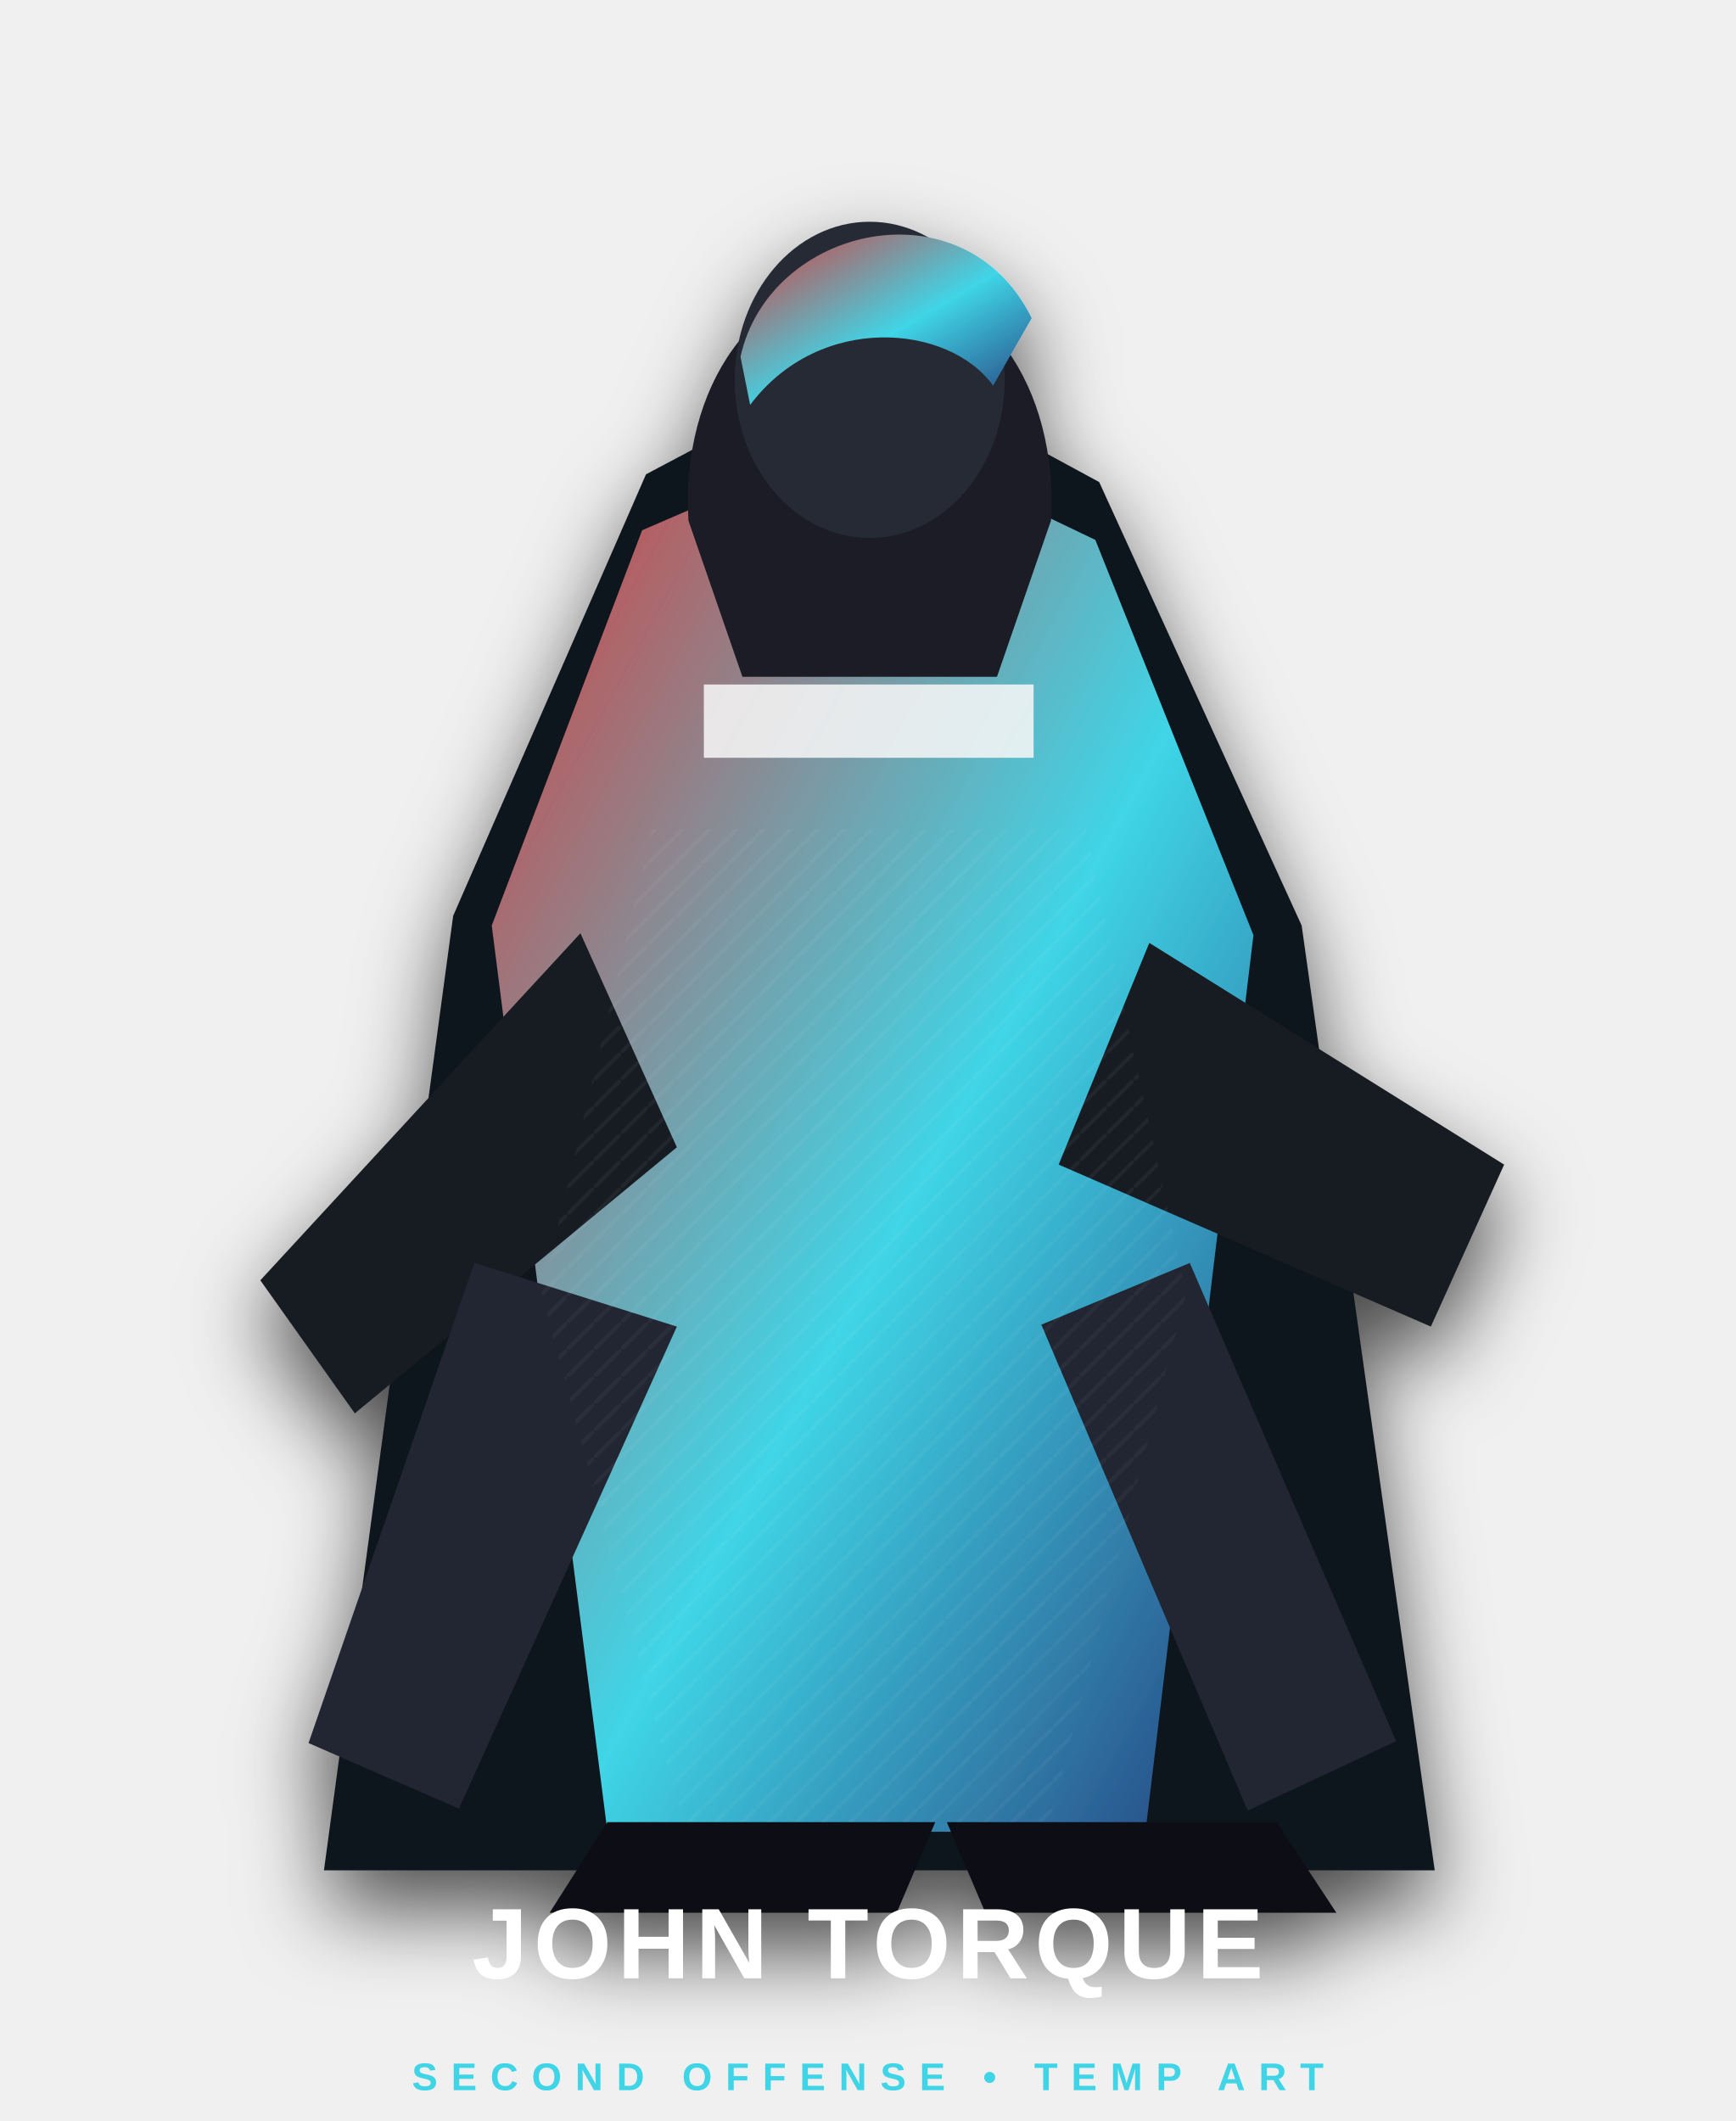
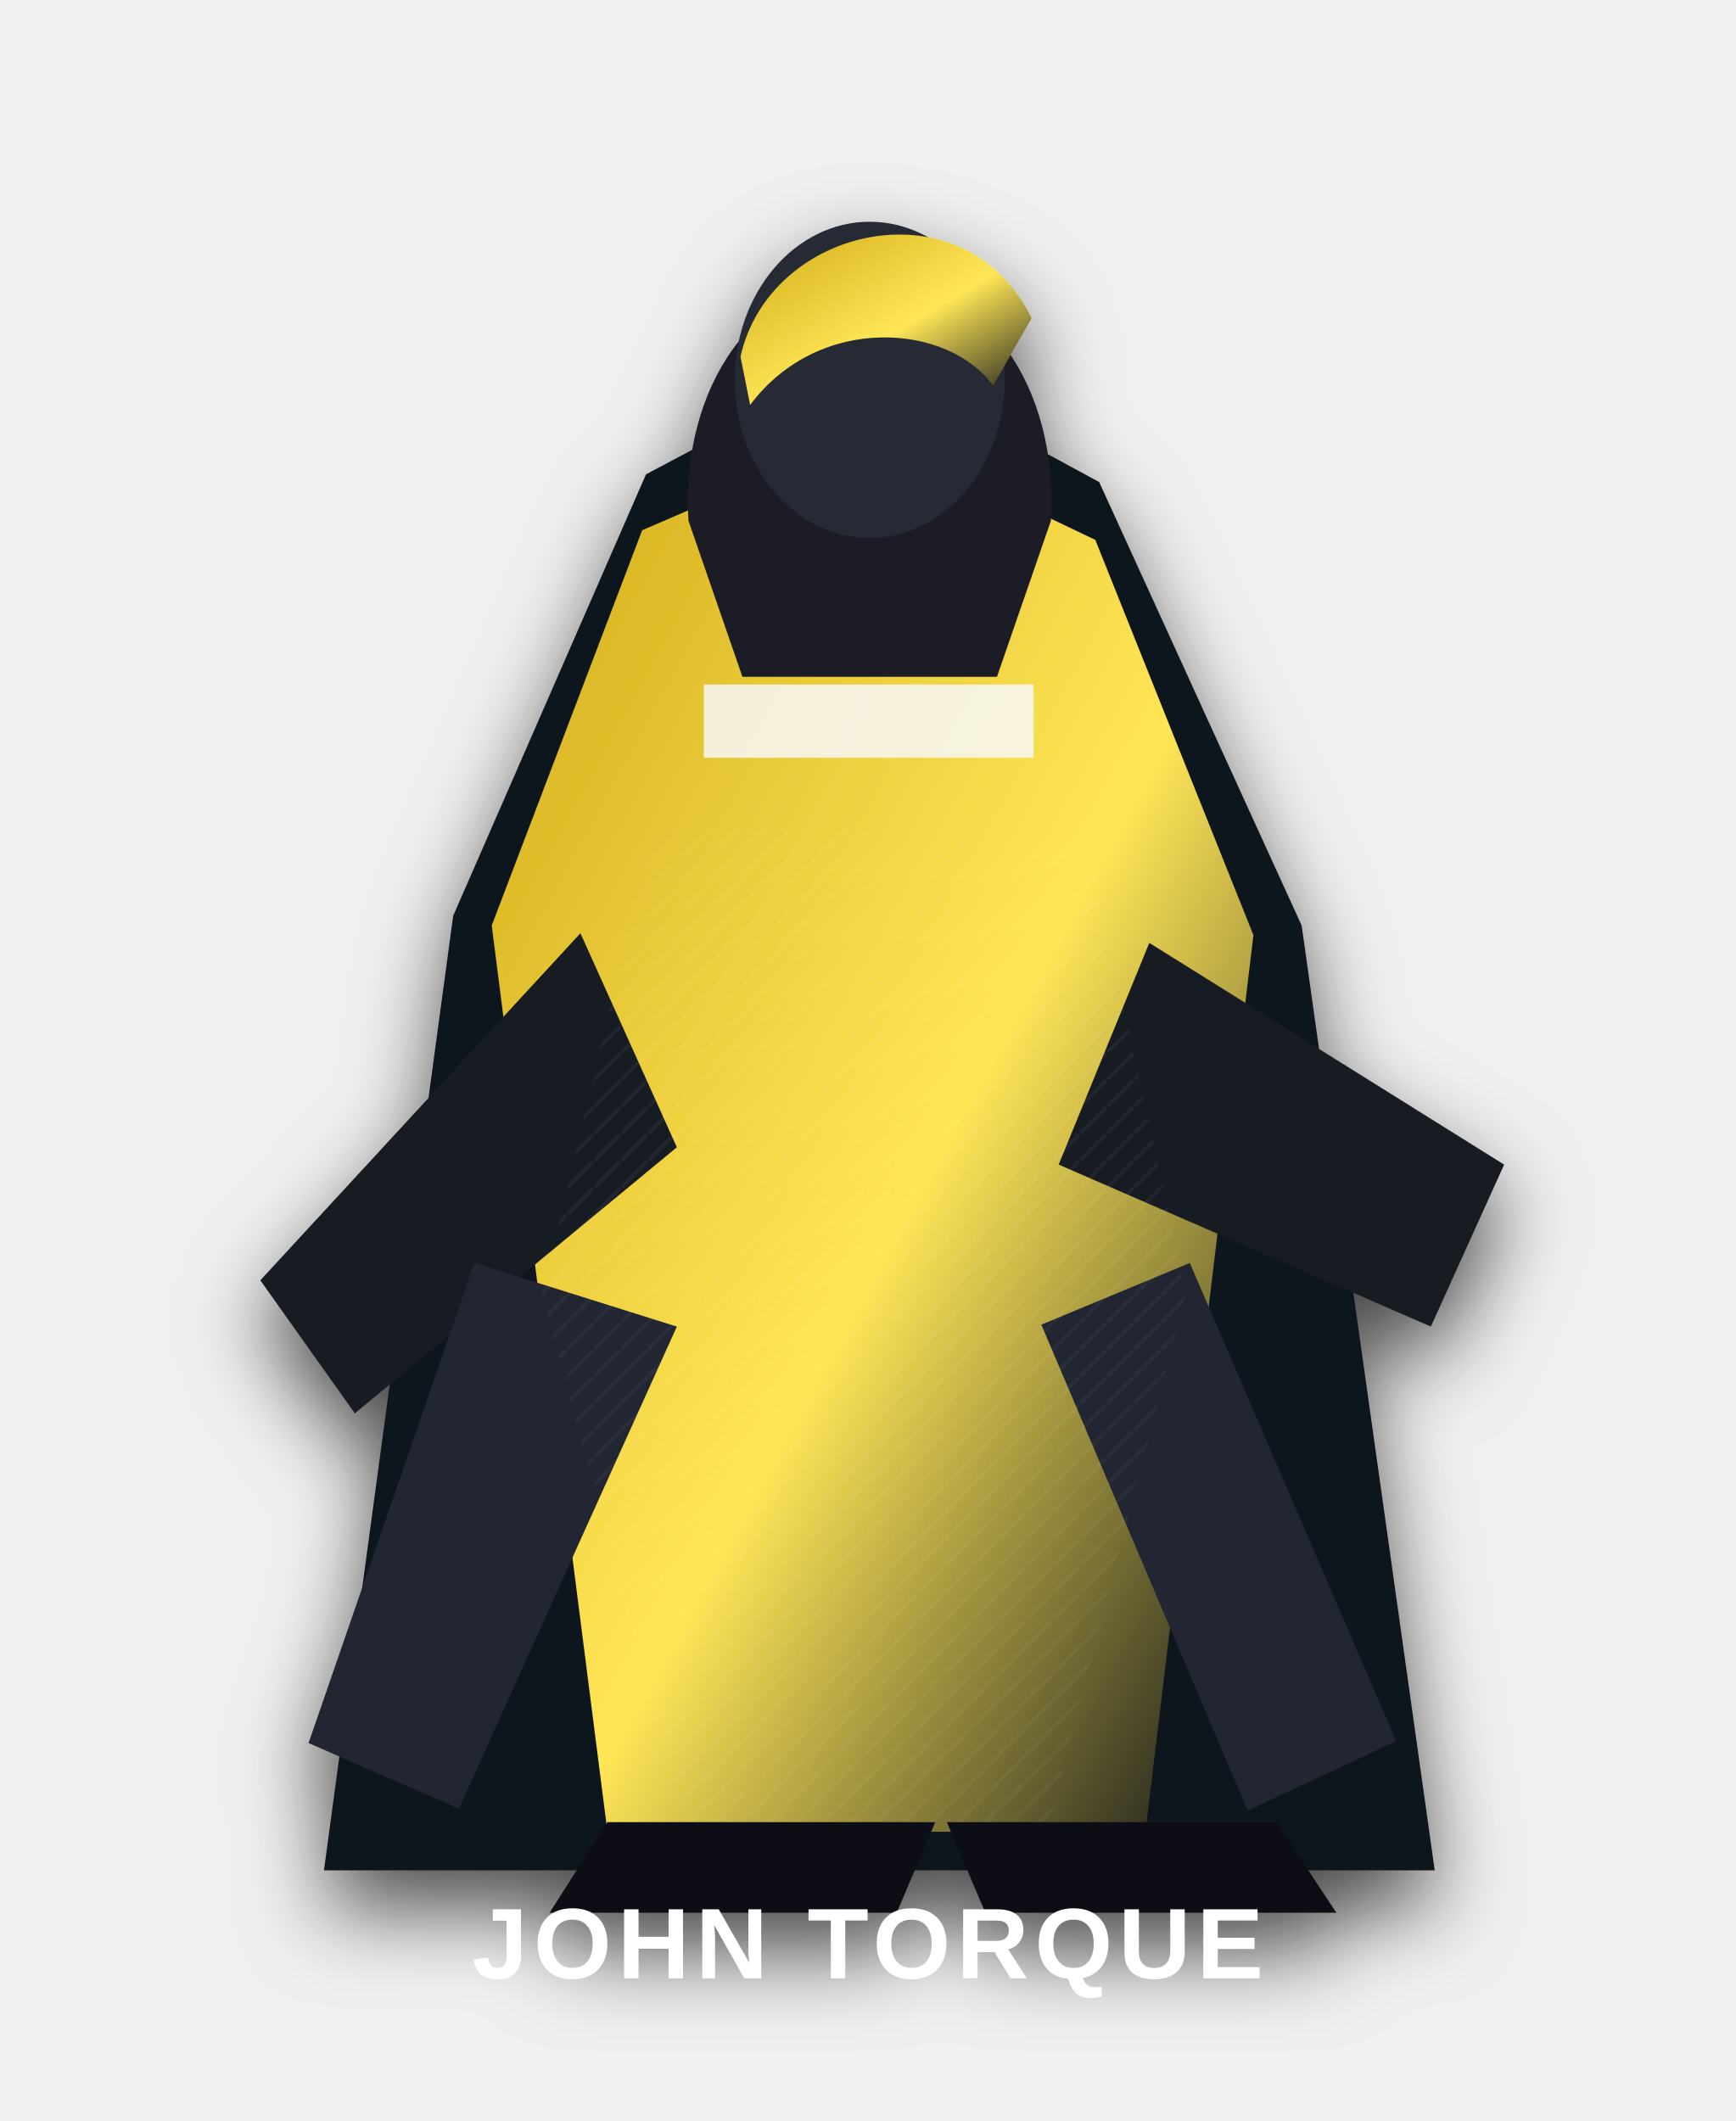
<svg xmlns="http://www.w3.org/2000/svg" viewBox="0 0 900 1100">
  <defs>
    <linearGradient id="g" x1="0" y1="0" x2="1" y2="1">
-       <stop stop-color="#d83b3a" />
-       <stop offset=".55" stop-color="#3fd5e7" />
-       <stop offset="1" stop-color="#263f7d" />
+       <stop stop-color="#d0aa17" />
+       <stop offset=".55" stop-color="#ffe656" />
+       <stop offset="1" stop-color="#11151a" />
    </linearGradient>
    <filter id="shadow" x="-30%" y="-30%" width="160%" height="160%">
      <feDropShadow dx="0" dy="20" stdDeviation="22" flood-color="#000" flood-opacity=".68" />
    </filter>
    <pattern id="scan" width="14" height="14" patternUnits="userSpaceOnUse">
      <path d="M0 14L14 0" stroke="#fff" stroke-opacity=".09" stroke-width="2" />
    </pattern>
  </defs>
  <g filter="url(#shadow)">
    <path d="M168 970L235 475 335 246 450 185 570 250 675 480 744 970Z" fill="#11141b" />
    <path d="M255 480L333 275 451 224 568 280 650 485 594 950H315Z" fill="url(#g)" />
    <path d="M357 270c-4-69 34-126 94-126s98 57 94 126l-28 81H385Z" fill="#1b1e26" />
    <ellipse cx="451" cy="197" rx="70" ry="82" fill="#262a35" />
    <path d="M384 185c15-68 116-91 151-20l-20 35c-23-32-90-38-126 10Z" fill="url(#g)" />
    <path d="M301 484L135 664 184 733 351 595Z" fill="#191c24" />
    <path d="M596 489L780 604 742 688 549 604Z" fill="#191c24" />
    <path d="M246 655L160 904 238 938 351 688Z" fill="#222733" />
    <path d="M617 655L724 903 647 939 540 687Z" fill="#222733" />
    <path d="M365 355h171v38H365z" fill="#f7f7f7" opacity=".86" />
    <path d="M338 430h225l52 241-72 279H355l-74-279Z" fill="url(#scan)" opacity=".42" />
    <path d="M315 945h170l-20 47H285zM491 945h171l31 47H511z" fill="#0b0d12" />
  </g>
  <text x="450" y="1026" text-anchor="middle" fill="#fff" font-family="Arial Black,Arial" font-size="52" font-weight="900" letter-spacing="3">JOHN TORQUE</text>
-   <text x="450" y="1084" text-anchor="middle" fill="#3fd5e7" font-family="Arial, sans-serif" font-size="20" font-weight="800" letter-spacing="7">SECOND OFFENSE • TEMP ART</text>
</svg>
